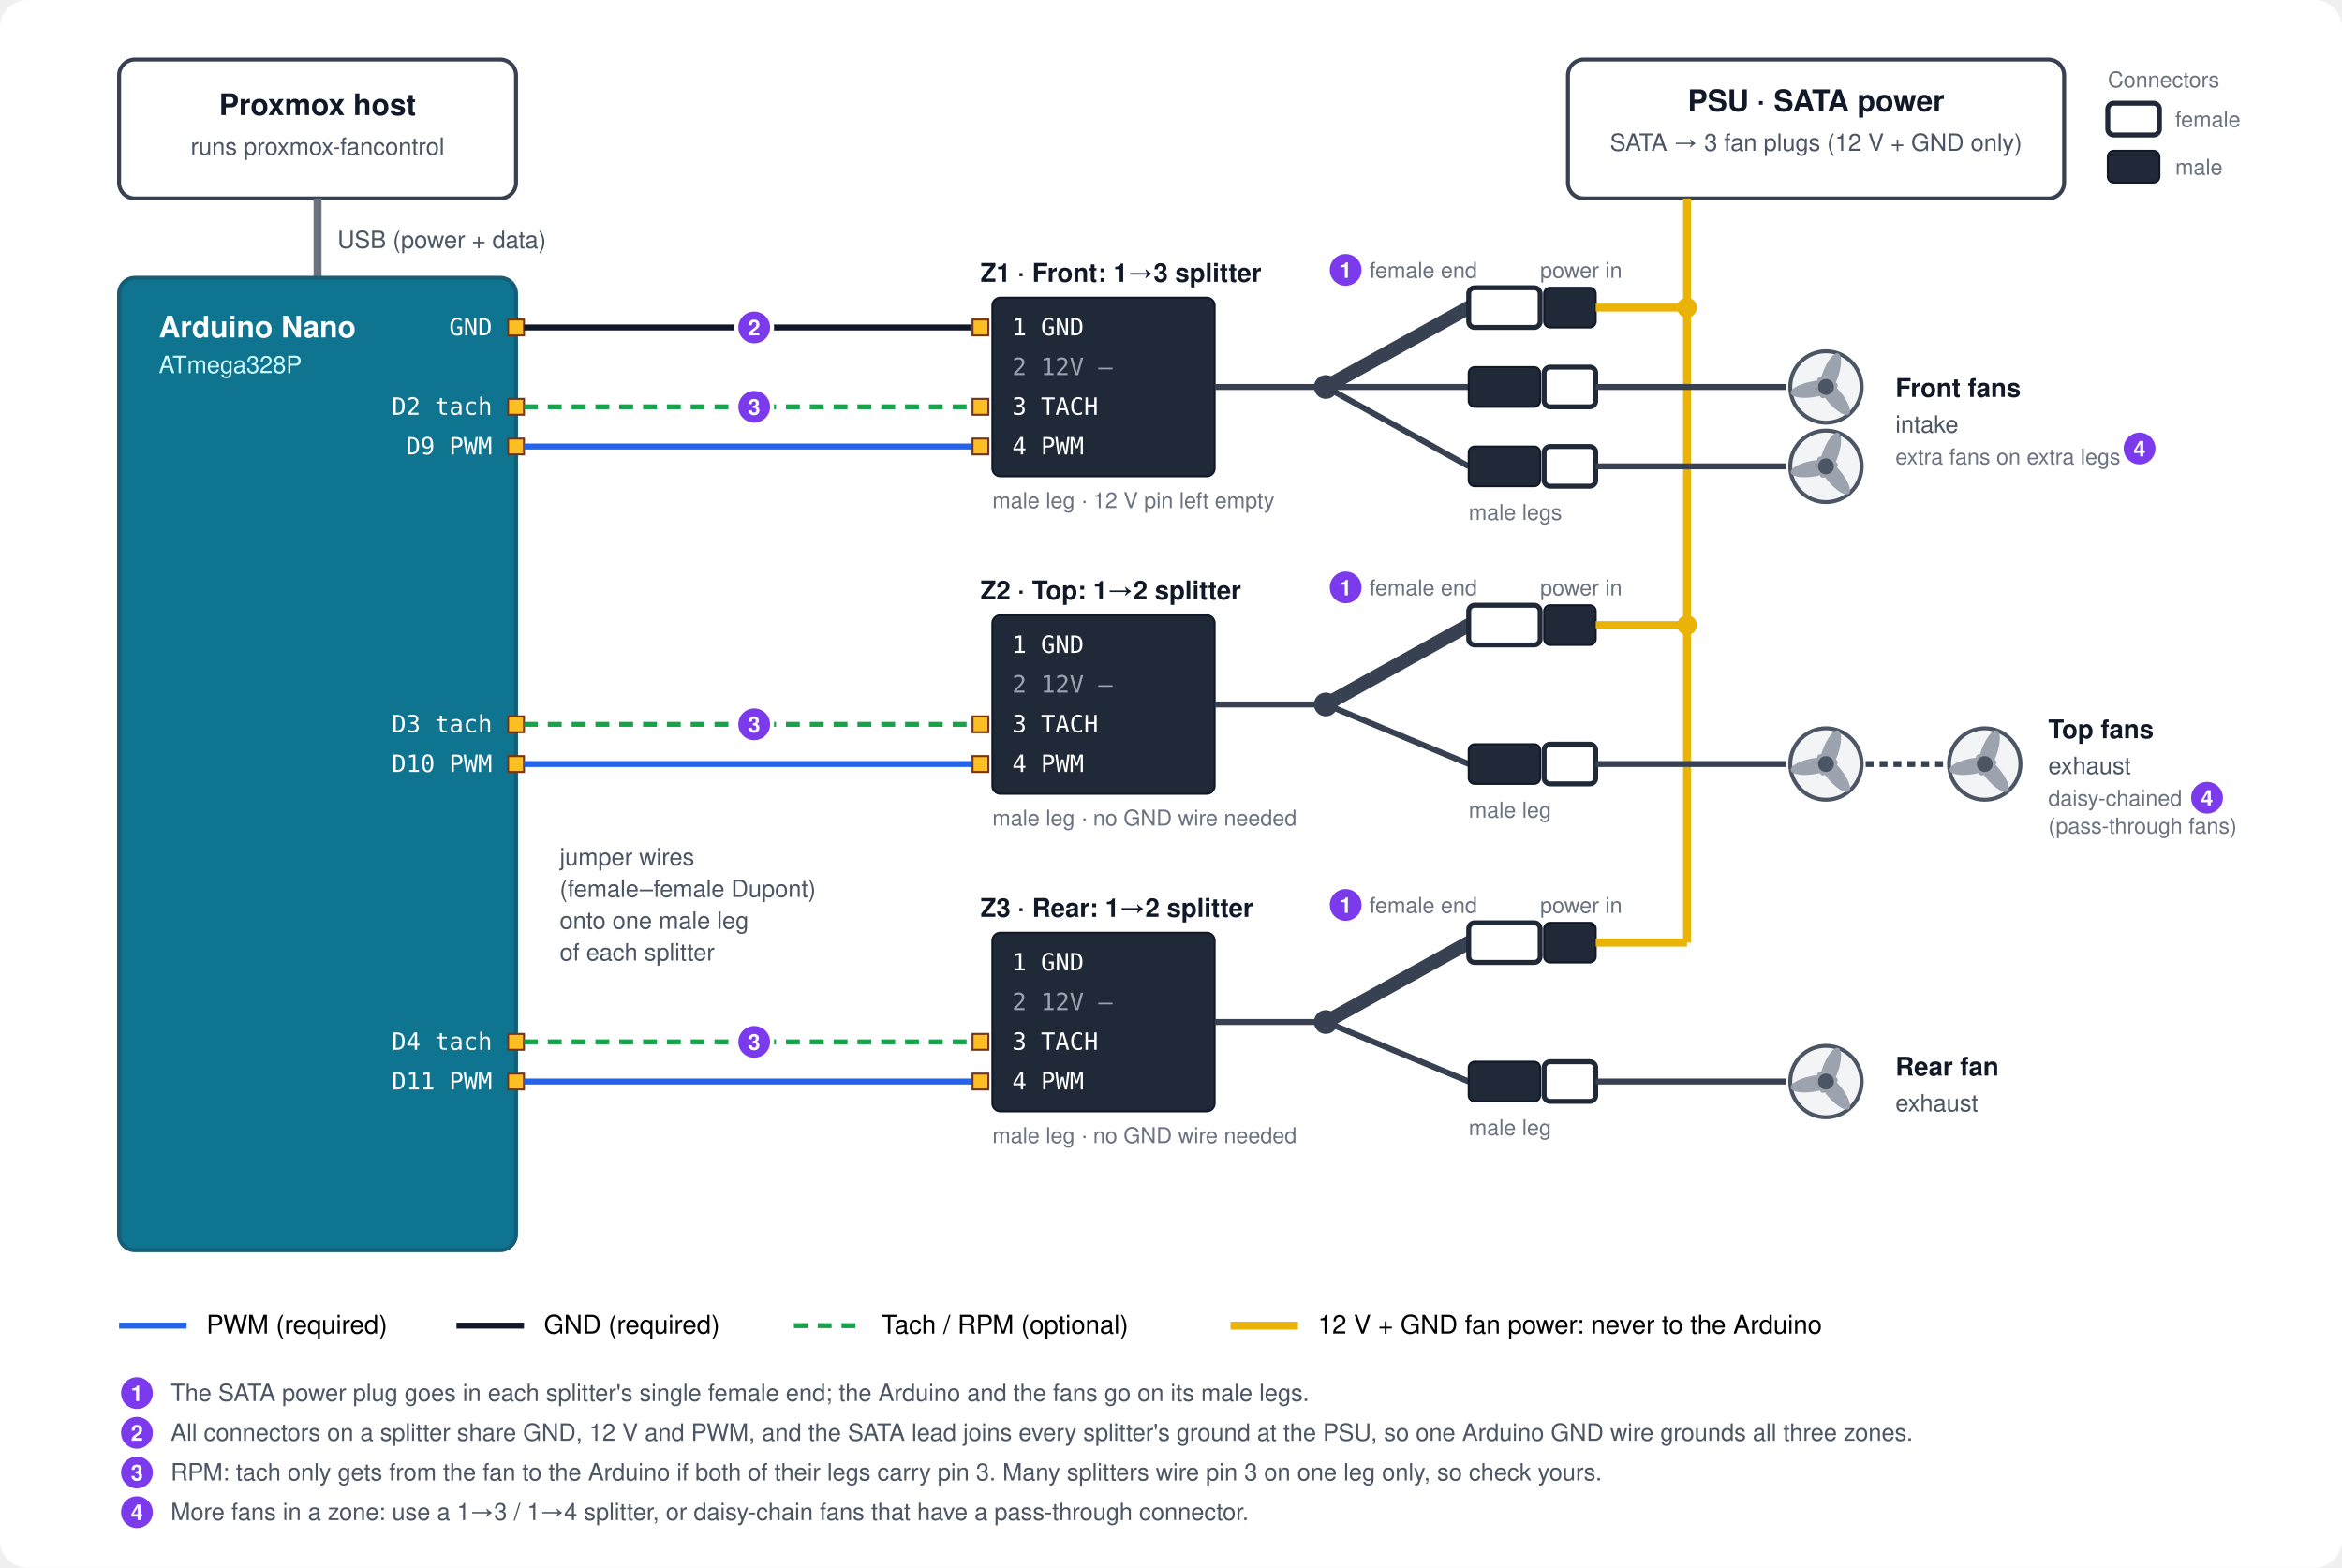
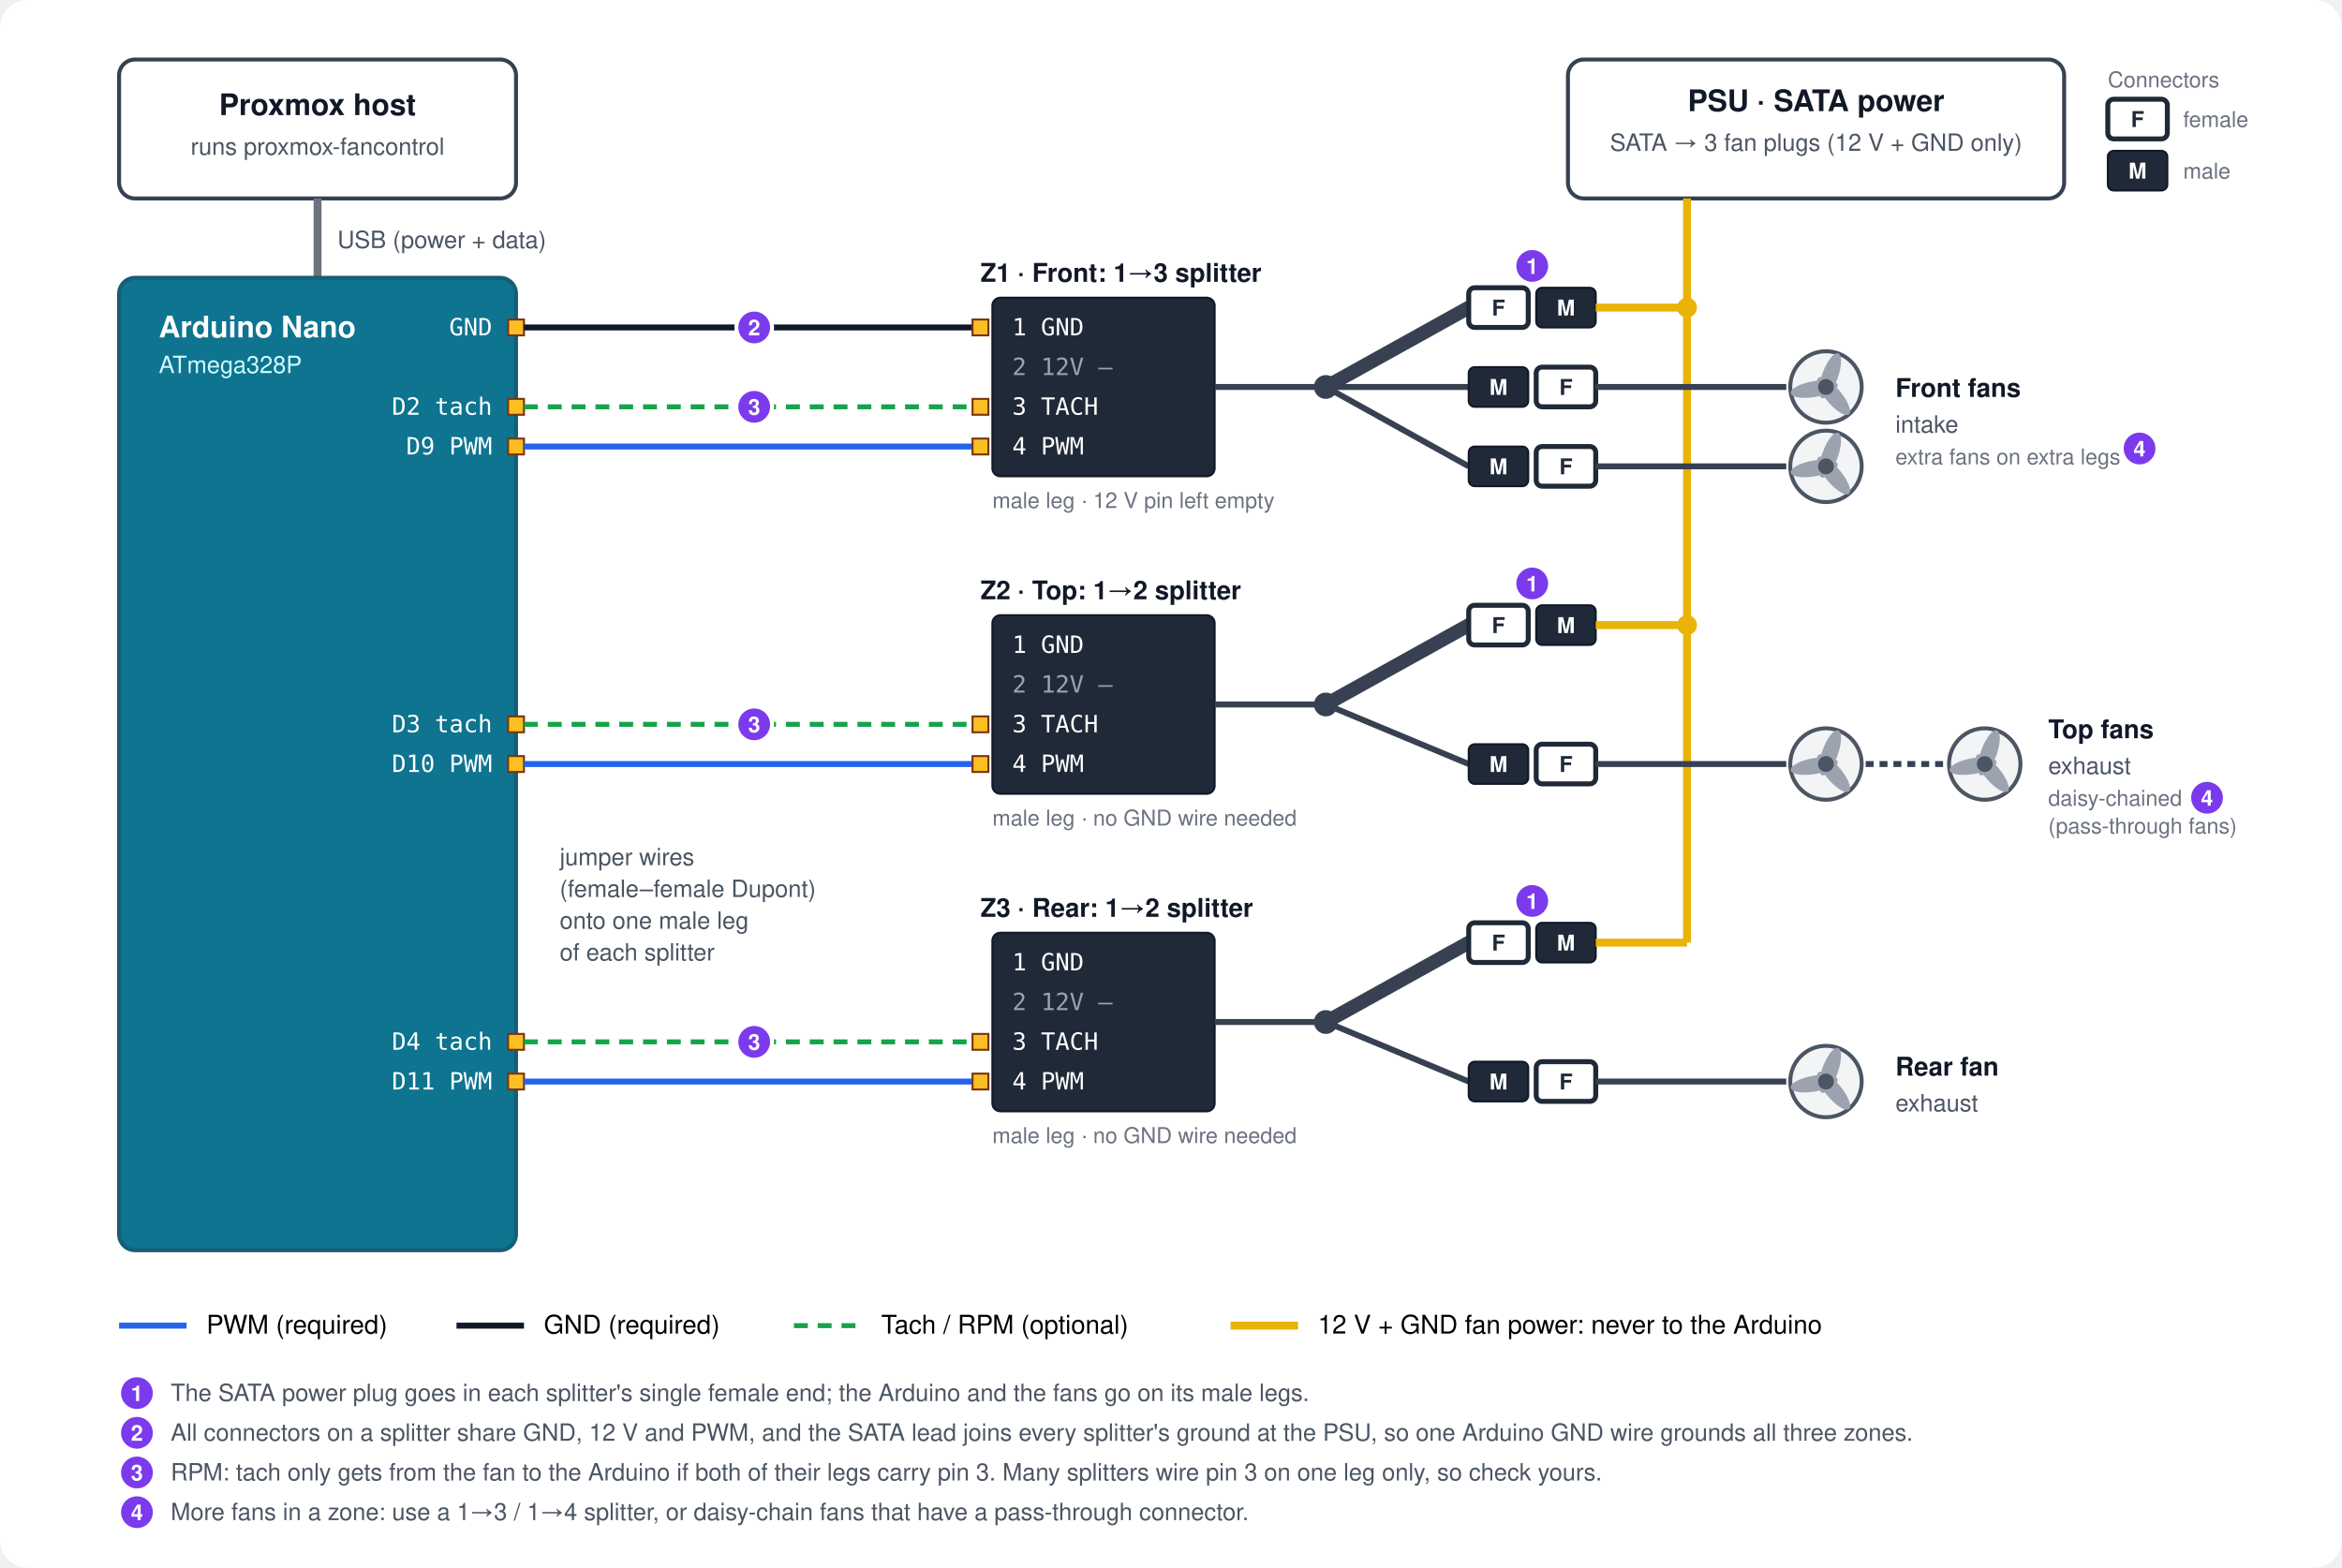
<svg xmlns="http://www.w3.org/2000/svg" width="1180" height="790" viewBox="0 0 1180 790" font-family="-apple-system, 'Segoe UI', Helvetica, Arial, sans-serif" font-size="13">
  <defs>
    <symbol id="fan" viewBox="-20 -20 40 40">
      <circle r="18" fill="#f3f4f6" stroke="#4b5563" stroke-width="2" />
      <g fill="#9ca3af">
        <ellipse rx="4" ry="12" transform="rotate(20) translate(0 -6)" />
        <ellipse rx="4" ry="12" transform="rotate(140) translate(0 -6)" />
        <ellipse rx="4" ry="12" transform="rotate(260) translate(0 -6)" />
      </g>
      <circle r="4" fill="#4b5563" />
    </symbol>
    <style>
      .box   { fill: #ffffff; stroke: #374151; stroke-width: 2; }
      .title { font-weight: 700; font-size: 15px; fill: #111827; }
      .sub   { fill: #4b5563; font-size: 12px; }
      .tiny  { fill: #6b7280; font-size: 11px; }
      .zone  { font-weight: 700; font-size: 13px; fill: #111827; }
      .pin   { fill: #ffffff; font-size: 12px; font-family: ui-monospace, Consolas, monospace; }
      .pinNC { fill: #9ca3af; font-size: 12px; font-family: ui-monospace, Consolas, monospace; }
      .pwm   { stroke: #2563eb; stroke-width: 3; fill: none; }
      .gnd   { stroke: #111827; stroke-width: 3; fill: none; }
      .tach  { stroke: #16a34a; stroke-width: 2.5; fill: none; stroke-dasharray: 7 5; }
      .v12   { stroke: #eab308; stroke-width: 4; fill: none; }
      .usb   { stroke: #6b7280; stroke-width: 4; fill: none; }
      .cable { stroke: #374151; stroke-width: 7; fill: none; stroke-linecap: round; }
      .leg   { stroke: #374151; stroke-width: 3; fill: none; }
      .conn  { fill: #1f2937; stroke: #111827; stroke-width: 1; }
      .fend  { fill: #ffffff; stroke: #1f2937; stroke-width: 2.5; }
      .mark circle { fill: #7c3aed; stroke: #ffffff; stroke-width: 2; }
      .mark text   { fill: #ffffff; font-size: 11px; font-weight: 700; text-anchor: middle; }
    </style>
  </defs>
  <rect x="0" y="0" width="1180" height="790" rx="14" fill="#ffffff" />
  <rect class="box" x="60" y="30" width="200" height="70" rx="8" />
  <text class="title" x="160" y="58" text-anchor="middle">Proxmox host</text>
  <text class="sub" x="160" y="78" text-anchor="middle">runs proxmox-fancontrol</text>
  <path class="usb" d="M160 100 V140" />
  <text class="sub" x="170" y="125">USB (power + data)</text>
  <rect x="60" y="140" width="200" height="490" rx="8" fill="#0e7490" stroke="#155e75" stroke-width="2" />
  <text x="80" y="170" font-weight="700" font-size="15" fill="#ffffff">Arduino Nano</text>
  <text x="80" y="188" font-size="12" fill="#cffafe">ATmega328P</text>
  <g font-family="ui-monospace, Consolas, monospace" font-size="12" fill="#ffffff" text-anchor="end">
    <text x="248" y="209">D2  tach</text>
    <text x="248" y="229">D9  PWM</text>
    <text x="248" y="369">D3  tach</text>
    <text x="248" y="389">D10 PWM</text>
    <text x="248" y="529">D4  tach</text>
    <text x="248" y="549">D11 PWM</text>
    <text x="248" y="169">GND</text>
  </g>
  <g fill="#fbbf24" stroke="#78350f" stroke-width="1">
    <rect x="256" y="201" width="8" height="8" />
    <rect x="256" y="221" width="8" height="8" />
    <rect x="256" y="361" width="8" height="8" />
    <rect x="256" y="381" width="8" height="8" />
    <rect x="256" y="521" width="8" height="8" />
    <rect x="256" y="541" width="8" height="8" />
    <rect x="256" y="161" width="8" height="8" />
  </g>
  <path class="tach" d="M264 205 H494" />
  <path class="pwm" d="M264 225 H494" />
  <path class="tach" d="M264 365 H494" />
  <path class="pwm" d="M264 385 H494" />
  <path class="tach" d="M264 525 H494" />
  <path class="pwm" d="M264 545 H494" />
  <path class="gnd" d="M264 165 H494" />
  <text class="sub" x="282" y="436">jumper wires</text>
  <text class="sub" x="282" y="452">(female–female Dupont)</text>
  <text class="sub" x="282" y="468">onto one male leg</text>
  <text class="sub" x="282" y="484">of each splitter</text>
  <g fill="#fbbf24" stroke="#78350f" stroke-width="1">
    <rect x="490" y="161" width="8" height="8" />
    <rect x="490" y="201" width="8" height="8" />
    <rect x="490" y="221" width="8" height="8" />
    <rect x="490" y="361" width="8" height="8" />
    <rect x="490" y="381" width="8" height="8" />
    <rect x="490" y="521" width="8" height="8" />
    <rect x="490" y="541" width="8" height="8" />
  </g>
  <text class="zone" x="494" y="142">Z1 · Front: 1→3 splitter</text>
  <text class="zone" x="494" y="302">Z2 · Top: 1→2 splitter</text>
  <text class="zone" x="494" y="462">Z3 · Rear: 1→2 splitter</text>
  <rect class="conn" x="500" y="150" width="112" height="90" rx="4" />
  <rect class="conn" x="500" y="310" width="112" height="90" rx="4" />
  <rect class="conn" x="500" y="470" width="112" height="90" rx="4" />
  <g>
    <text class="pin" x="510" y="169">1 GND</text>
    <text class="pinNC" x="510" y="189">2 12V  —</text>
    <text class="pin" x="510" y="209">3 TACH</text>
    <text class="pin" x="510" y="229">4 PWM</text>
    <text class="pin" x="510" y="329">1 GND</text>
    <text class="pinNC" x="510" y="349">2 12V  —</text>
    <text class="pin" x="510" y="369">3 TACH</text>
    <text class="pin" x="510" y="389">4 PWM</text>
    <text class="pin" x="510" y="489">1 GND</text>
    <text class="pinNC" x="510" y="509">2 12V  —</text>
    <text class="pin" x="510" y="529">3 TACH</text>
    <text class="pin" x="510" y="549">4 PWM</text>
  </g>
  <text class="tiny" x="500" y="256">male leg · 12 V pin left empty</text>
  <text class="tiny" x="500" y="416">male leg · no GND wire needed</text>
  <text class="tiny" x="500" y="576">male leg · no GND wire needed</text>
  <path class="leg" d="M612 195 H668" />
  <circle cx="668" cy="195" r="6" fill="#374151" />
  <path class="cable" d="M668 195 L740 155" />
  <path class="leg" d="M668 195 H740 M668 195 L740 235" />
  <path class="leg" d="M612 355 H668" />
  <circle cx="668" cy="355" r="6" fill="#374151" />
  <path class="cable" d="M668 355 L740 315" />
  <path class="leg" d="M668 355 L740 385" />
  <path class="leg" d="M612 515 H668" />
  <circle cx="668" cy="515" r="6" fill="#374151" />
  <path class="cable" d="M668 515 L740 475" />
  <path class="leg" d="M668 515 L740 545" />
-   <rect class="fend" x="740" y="145" width="36" height="20" rx="3" />
-   <rect class="fend" x="740" y="305" width="36" height="20" rx="3" />
-   <rect class="fend" x="740" y="465" width="36" height="20" rx="3" />
-   <g class="conn">
-     <rect x="740" y="185" width="36" height="20" rx="3" />
-     <rect x="740" y="225" width="36" height="20" rx="3" />
-     <rect x="740" y="375" width="36" height="20" rx="3" />
-     <rect x="740" y="535" width="36" height="20" rx="3" />
-   </g>
-   <g class="conn">
-     <rect x="778" y="145" width="26" height="20" rx="3" />
-     <rect x="778" y="305" width="26" height="20" rx="3" />
-     <rect x="778" y="465" width="26" height="20" rx="3" />
-   </g>
-   <g class="fend">
-     <rect x="778" y="185" width="26" height="20" rx="3" />
-     <rect x="778" y="225" width="26" height="20" rx="3" />
-     <rect x="778" y="375" width="26" height="20" rx="3" />
-     <rect x="778" y="535" width="26" height="20" rx="3" />
-   </g>
-   <text class="tiny" x="690" y="140">female end</text>
-   <text class="tiny" x="690" y="300">female end</text>
-   <text class="tiny" x="690" y="460">female end</text>
-   <text class="tiny" x="740" y="262">male legs</text>
-   <text class="tiny" x="740" y="412">male leg</text>
-   <text class="tiny" x="740" y="572">male leg</text>
+   <rect class="fend" x="740" y="145" width="30" height="20" rx="3" />
+   <text x="755" y="159" fill="#1f2937" font-size="11" font-weight="700" text-anchor="middle">F</text>
+   <rect class="conn" x="774" y="145" width="30" height="20" rx="3" />
+   <text x="789" y="159" fill="#ffffff" font-size="11" font-weight="700" text-anchor="middle">M</text>
+   <rect class="fend" x="740" y="305" width="30" height="20" rx="3" />
+   <text x="755" y="319" fill="#1f2937" font-size="11" font-weight="700" text-anchor="middle">F</text>
+   <rect class="conn" x="774" y="305" width="30" height="20" rx="3" />
+   <text x="789" y="319" fill="#ffffff" font-size="11" font-weight="700" text-anchor="middle">M</text>
+   <rect class="fend" x="740" y="465" width="30" height="20" rx="3" />
+   <text x="755" y="479" fill="#1f2937" font-size="11" font-weight="700" text-anchor="middle">F</text>
+   <rect class="conn" x="774" y="465" width="30" height="20" rx="3" />
+   <text x="789" y="479" fill="#ffffff" font-size="11" font-weight="700" text-anchor="middle">M</text>
+   <rect class="conn" x="740" y="185" width="30" height="20" rx="3" />
+   <text x="755" y="199" fill="#ffffff" font-size="11" font-weight="700" text-anchor="middle">M</text>
+   <rect class="fend" x="774" y="185" width="30" height="20" rx="3" />
+   <text x="789" y="199" fill="#1f2937" font-size="11" font-weight="700" text-anchor="middle">F</text>
+   <rect class="conn" x="740" y="225" width="30" height="20" rx="3" />
+   <text x="755" y="239" fill="#ffffff" font-size="11" font-weight="700" text-anchor="middle">M</text>
+   <rect class="fend" x="774" y="225" width="30" height="20" rx="3" />
+   <text x="789" y="239" fill="#1f2937" font-size="11" font-weight="700" text-anchor="middle">F</text>
+   <rect class="conn" x="740" y="375" width="30" height="20" rx="3" />
+   <text x="755" y="389" fill="#ffffff" font-size="11" font-weight="700" text-anchor="middle">M</text>
+   <rect class="fend" x="774" y="375" width="30" height="20" rx="3" />
+   <text x="789" y="389" fill="#1f2937" font-size="11" font-weight="700" text-anchor="middle">F</text>
+   <rect class="conn" x="740" y="535" width="30" height="20" rx="3" />
+   <text x="755" y="549" fill="#ffffff" font-size="11" font-weight="700" text-anchor="middle">M</text>
+   <rect class="fend" x="774" y="535" width="30" height="20" rx="3" />
+   <text x="789" y="549" fill="#1f2937" font-size="11" font-weight="700" text-anchor="middle">F</text>
  <rect class="box" x="790" y="30" width="250" height="70" rx="8" />
  <text class="title" x="915" y="56" text-anchor="middle">PSU · SATA power</text>
  <text class="sub" x="915" y="76" text-anchor="middle">SATA → 3 fan plugs (12 V + GND only)</text>
  <path class="v12" d="M850 100 V475" />
  <path class="v12" d="M804 155 H850 M804 315 H850 M804 475 H850" />
  <circle cx="850" cy="155" r="5" fill="#eab308" />
  <circle cx="850" cy="315" r="5" fill="#eab308" />
-   <text class="tiny" x="776" y="140">power in</text>
-   <text class="tiny" x="776" y="300">power in</text>
-   <text class="tiny" x="776" y="460">power in</text>
  <text class="tiny" x="1062" y="44">Connectors</text>
-   <rect class="fend" x="1062" y="52" width="26" height="16" rx="3" />
-   <text class="tiny" x="1096" y="64">female</text>
-   <rect class="conn" x="1062" y="76" width="26" height="16" rx="3" />
-   <text class="tiny" x="1096" y="88">male</text>
+   <rect class="fend" x="1062" y="50" width="30" height="20" rx="3" />
+   <text x="1077" y="64" fill="#1f2937" font-size="11" font-weight="700" text-anchor="middle">F</text>
+   <text class="tiny" x="1100" y="64">female</text>
+   <rect class="conn" x="1062" y="76" width="30" height="20" rx="3" />
+   <text x="1077" y="90" fill="#ffffff" font-size="11" font-weight="700" text-anchor="middle">M</text>
+   <text class="tiny" x="1100" y="90">male</text>
  <path class="leg" d="M804 195 H900 M804 235 H900" />
  <use href="#fan" x="900" y="175" width="40" height="40" />
  <use href="#fan" x="900" y="215" width="40" height="40" />
  <text class="zone" x="955" y="200">Front fans</text>
  <text class="sub" x="955" y="218">intake</text>
  <text class="tiny" x="955" y="234">extra fans on extra legs</text>
  <path class="leg" d="M804 385 H900" />
  <use href="#fan" x="900" y="365" width="40" height="40" />
  <path class="leg" d="M940 385 H980" stroke-dasharray="4 3" />
  <use href="#fan" x="980" y="365" width="40" height="40" />
  <text class="zone" x="1032" y="372">Top fans</text>
  <text class="sub" x="1032" y="390">exhaust</text>
  <text class="tiny" x="1032" y="406">daisy-chained</text>
  <text class="tiny" x="1032" y="420">(pass-through fans)</text>
  <path class="leg" d="M804 545 H900" />
  <use href="#fan" x="900" y="525" width="40" height="40" />
  <text class="zone" x="955" y="542">Rear fan</text>
  <text class="sub" x="955" y="560">exhaust</text>
  <g class="mark">
-     <circle cx="678" cy="136" r="9" />
-     <text x="678" y="140">1</text>
-   </g>
-   <g class="mark">
-     <circle cx="678" cy="296" r="9" />
-     <text x="678" y="300">1</text>
-   </g>
-   <g class="mark">
-     <circle cx="678" cy="456" r="9" />
-     <text x="678" y="460">1</text>
+     <circle cx="772" cy="134" r="9" />
+     <text x="772" y="138">1</text>
+   </g>
+   <g class="mark">
+     <circle cx="772" cy="294" r="9" />
+     <text x="772" y="298">1</text>
+   </g>
+   <g class="mark">
+     <circle cx="772" cy="454" r="9" />
+     <text x="772" y="458">1</text>
  </g>
  <g class="mark">
    <circle cx="380" cy="165" r="9" />
    <text x="380" y="169">2</text>
  </g>
  <g class="mark">
    <circle cx="380" cy="205" r="9" />
    <text x="380" y="209">3</text>
  </g>
  <g class="mark">
    <circle cx="380" cy="365" r="9" />
    <text x="380" y="369">3</text>
  </g>
  <g class="mark">
    <circle cx="380" cy="525" r="9" />
    <text x="380" y="529">3</text>
  </g>
  <g class="mark">
    <circle cx="1078" cy="226" r="9" />
    <text x="1078" y="230">4</text>
  </g>
  <g class="mark">
    <circle cx="1112" cy="402" r="9" />
    <text x="1112" y="406">4</text>
  </g>
  <g transform="translate(60 668)">
    <path class="pwm" d="M0 0 H34" />
    <text x="44" y="4">PWM (required)</text>
    <path class="gnd" d="M170 0 H204" />
    <text x="214" y="4">GND (required)</text>
    <path class="tach" d="M340 0 H374" />
    <text x="384" y="4">Tach / RPM (optional)</text>
    <path class="v12" d="M560 0 H594" />
    <text x="604" y="4">12 V + GND fan power: never to the Arduino</text>
  </g>
  <g class="mark">
    <circle cx="69" cy="702" r="9" />
    <text x="69" y="706">1</text>
  </g>
  <text class="sub" x="86" y="706">The SATA power plug goes in each splitter's single female end; the Arduino and the fans go on its male legs.</text>
  <g class="mark">
    <circle cx="69" cy="722" r="9" />
    <text x="69" y="726">2</text>
  </g>
  <text class="sub" x="86" y="726">All connectors on a splitter share GND, 12 V and PWM, and the SATA lead joins every splitter's ground at the PSU, so one Arduino GND wire grounds all three zones.</text>
  <g class="mark">
    <circle cx="69" cy="742" r="9" />
    <text x="69" y="746">3</text>
  </g>
  <text class="sub" x="86" y="746">RPM: tach only gets from the fan to the Arduino if both of their legs carry pin 3. Many splitters wire pin 3 on one leg only, so check yours.</text>
  <g class="mark">
    <circle cx="69" cy="762" r="9" />
    <text x="69" y="766">4</text>
  </g>
  <text class="sub" x="86" y="766">More fans in a zone: use a 1→3 / 1→4 splitter, or daisy-chain fans that have a pass-through connector.</text>
</svg>
